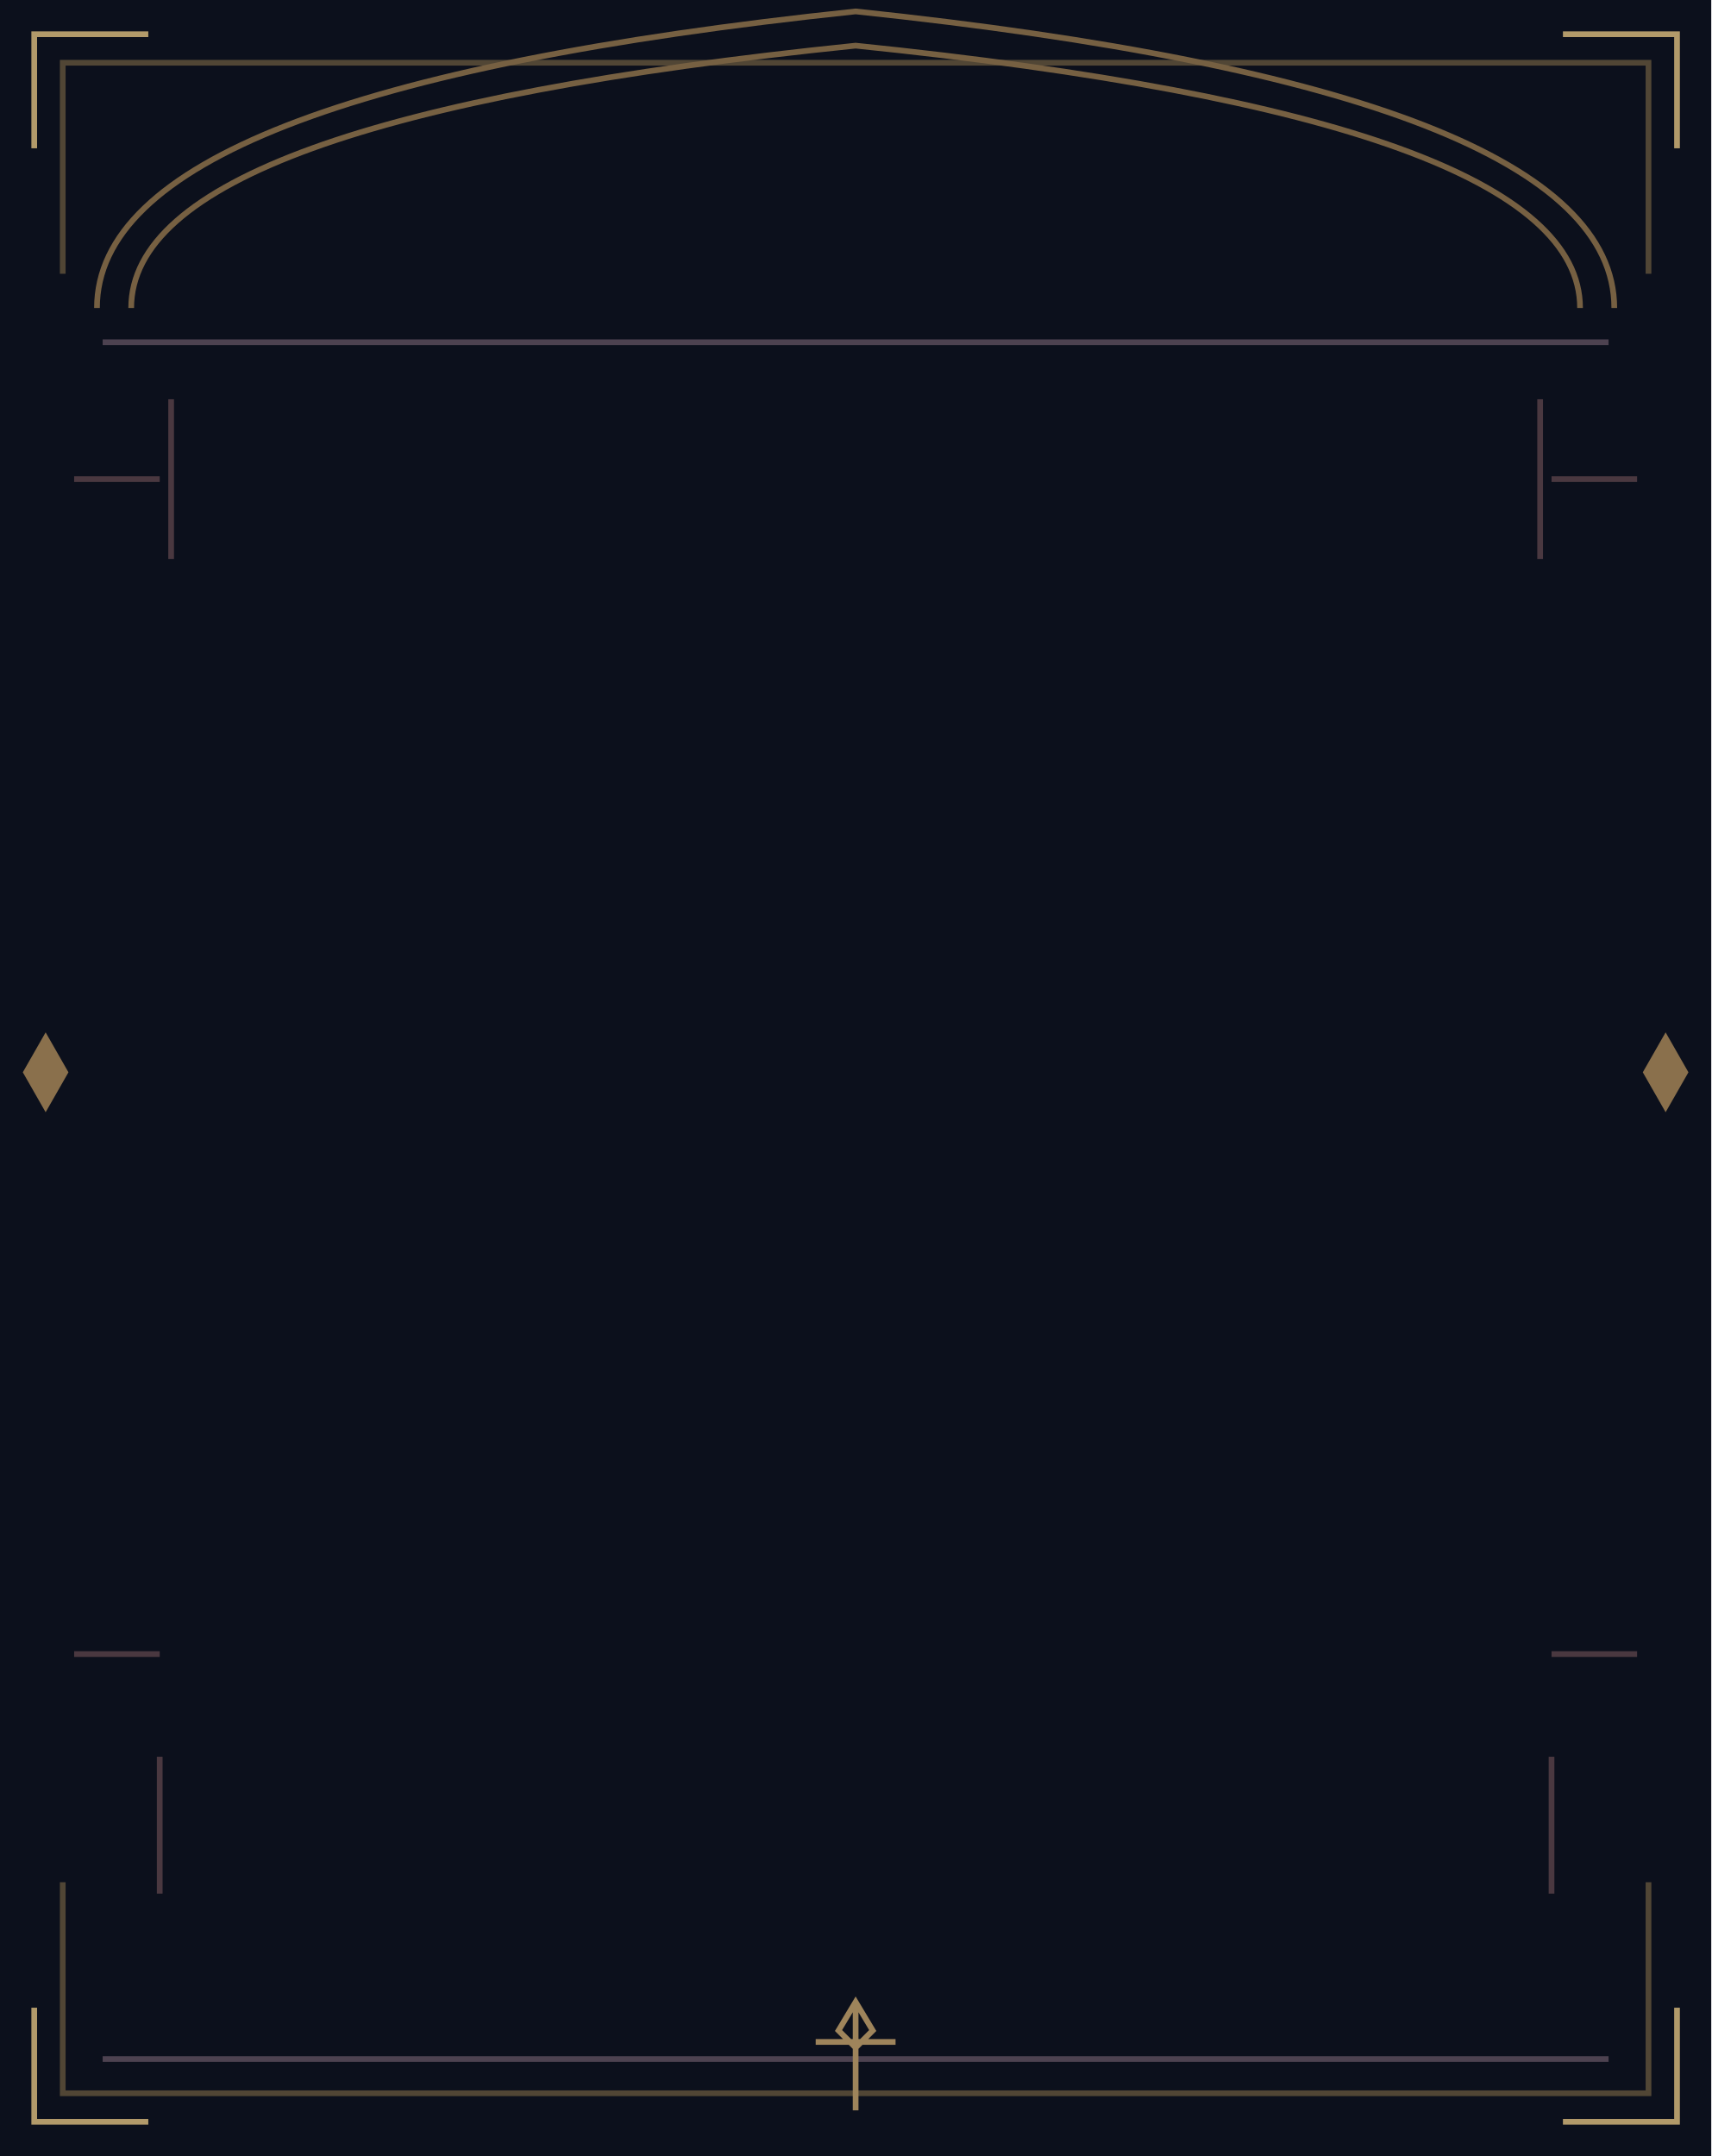
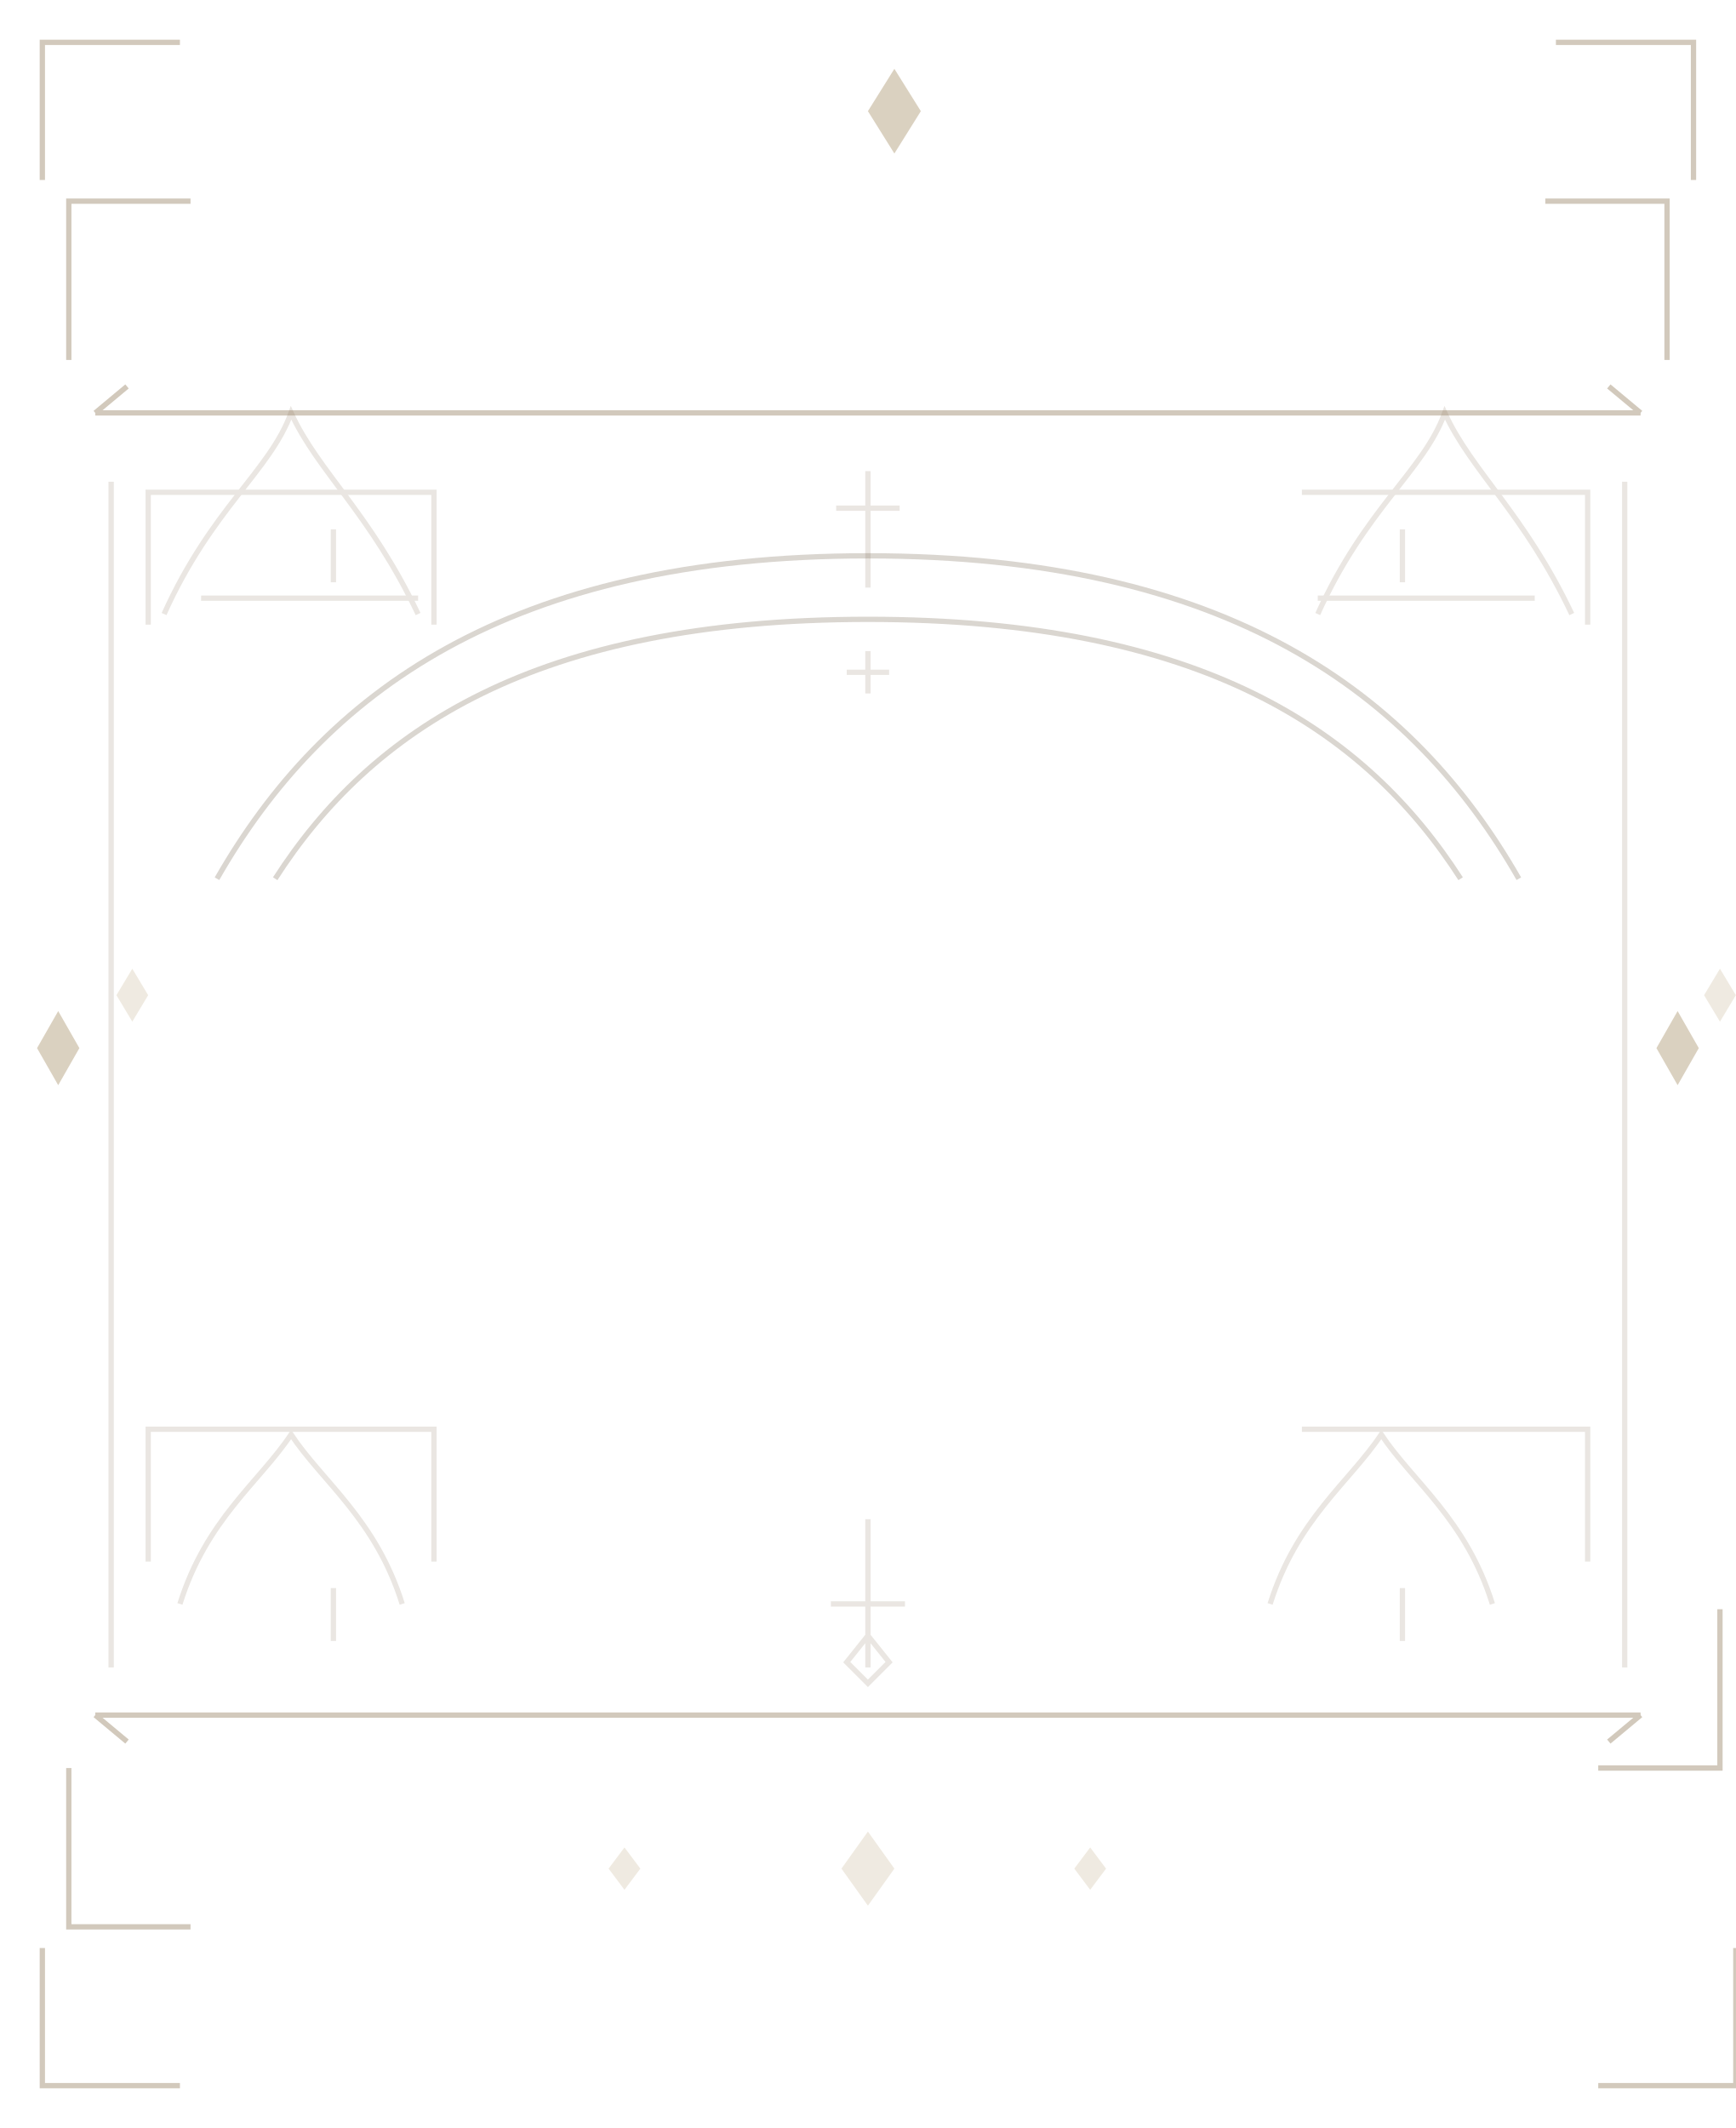
- <svg xmlns="http://www.w3.org/2000/svg" width="300" height="378" viewBox="0 0 300 378" fill="none">
-   <path fill="#0c101c" d="M0 0h300v378H0z" />
-   <path d="M6 26V6h20M274 6h20v20M6 352v20h20m248 0h20v-20" stroke="#b29a6a" />
-   <path d="M11 48V11h278v37M11 330v37h278v-37" stroke="#514635" />
-   <path d="M17 54Q17 16 150 2Q283 16 283 54M23 54Q23 21 150 8Q277 21 277 54" stroke="#766042" />
-   <path d="M30 70v28m240-28v28M13 84h15m244 0h15M13 290h15m244 0h15M28 308v24m244-24v24" stroke="#4a3840" />
-   <path d="M4 188l4-7 4 7-4 7-4-7Zm284 0 4-7 4 7-4 7-4-7Z" fill="#8a704c" />
-   <path d="M18 60h264M18 361h264" stroke="#4d4250" />
-   <path d="M150 351v19m-7-12h14m-7-7 3 5-3 3-3-3Z" stroke="#9e845b" />
+ <svg xmlns="http://www.w3.org/2000/svg" width="328" height="402" viewBox="0 0 328 402" fill="none">
+   <g opacity=".38" stroke="#88724e">
+     <path d="M8 34V8h26M294 8h26v26M8 368v26h26m268 0h26v-26" />
+     <path d="M13 68V38h23M292 38h23v30M13 334v30h23m266-30h23v-30" />
+     <path d="M18 78h292M18 324h292" />
+     <path d="m18 78 6-5m286 5-6-5M18 324l6 5m286-5-6 5" />
+     <path d="m164 21 5-8 5 8-5 8-5-8ZM7 198l4-7 4 7-4 7-4-7Zm306 0 4-7 4 7-4 7-4-7Z" fill="#9f8559" stroke="none" />
+   </g>
+   <g opacity=".17" stroke="#806d52">
+     <path d="M21 91v224M307 91v224" />
+     <path d="M28 118V93h54v25M246 93h54v25M28 295v-25h54v25m164-25h54v25" />
+     <path d="M31 116c9-20 20-27 24-38 5 11 15 19 24 38M249 116c9-20 20-27 24-38 5 11 15 19 24 38" />
+     <path d="M38 113h41M249 113h41" />
+     <path d="M34 303c5-16 15-23 21-32 6 9 16 16 21 32m164 0c5-16 15-23 21-32 6 9 16 16 21 32" />
+     <path d="M63 100v10m202-10v10M63 310v-10m202 10v-10" />
+     <path d="M164 89v22m-6-15h12m-6 27v8m-4-4h8" />
+     <path d="M164 287v28m-7-12h14m-7 6 4 5-4 4-4-4Z" />
+   </g>
+   <g opacity=".2" fill="#b19767">
+     <path d="m22 188 3-5 3 5-3 5-3-5Zm300 0 3-5 3 5-3 5-3-5Z" />
+     <path d="m159 353 5-7 5 7-5 7-5-7Zm-44 0 3-4 3 4-3 4-3-4Zm88 0 3-4 3 4-3 4-3-4Z" />
+   </g>
+   <path opacity=".25" d="M41 166c20-35 55-61 123-61s103 26 123 61M52 166c18-28 49-49 112-49s94 21 112 49" stroke="#6c5b45" />
</svg>
